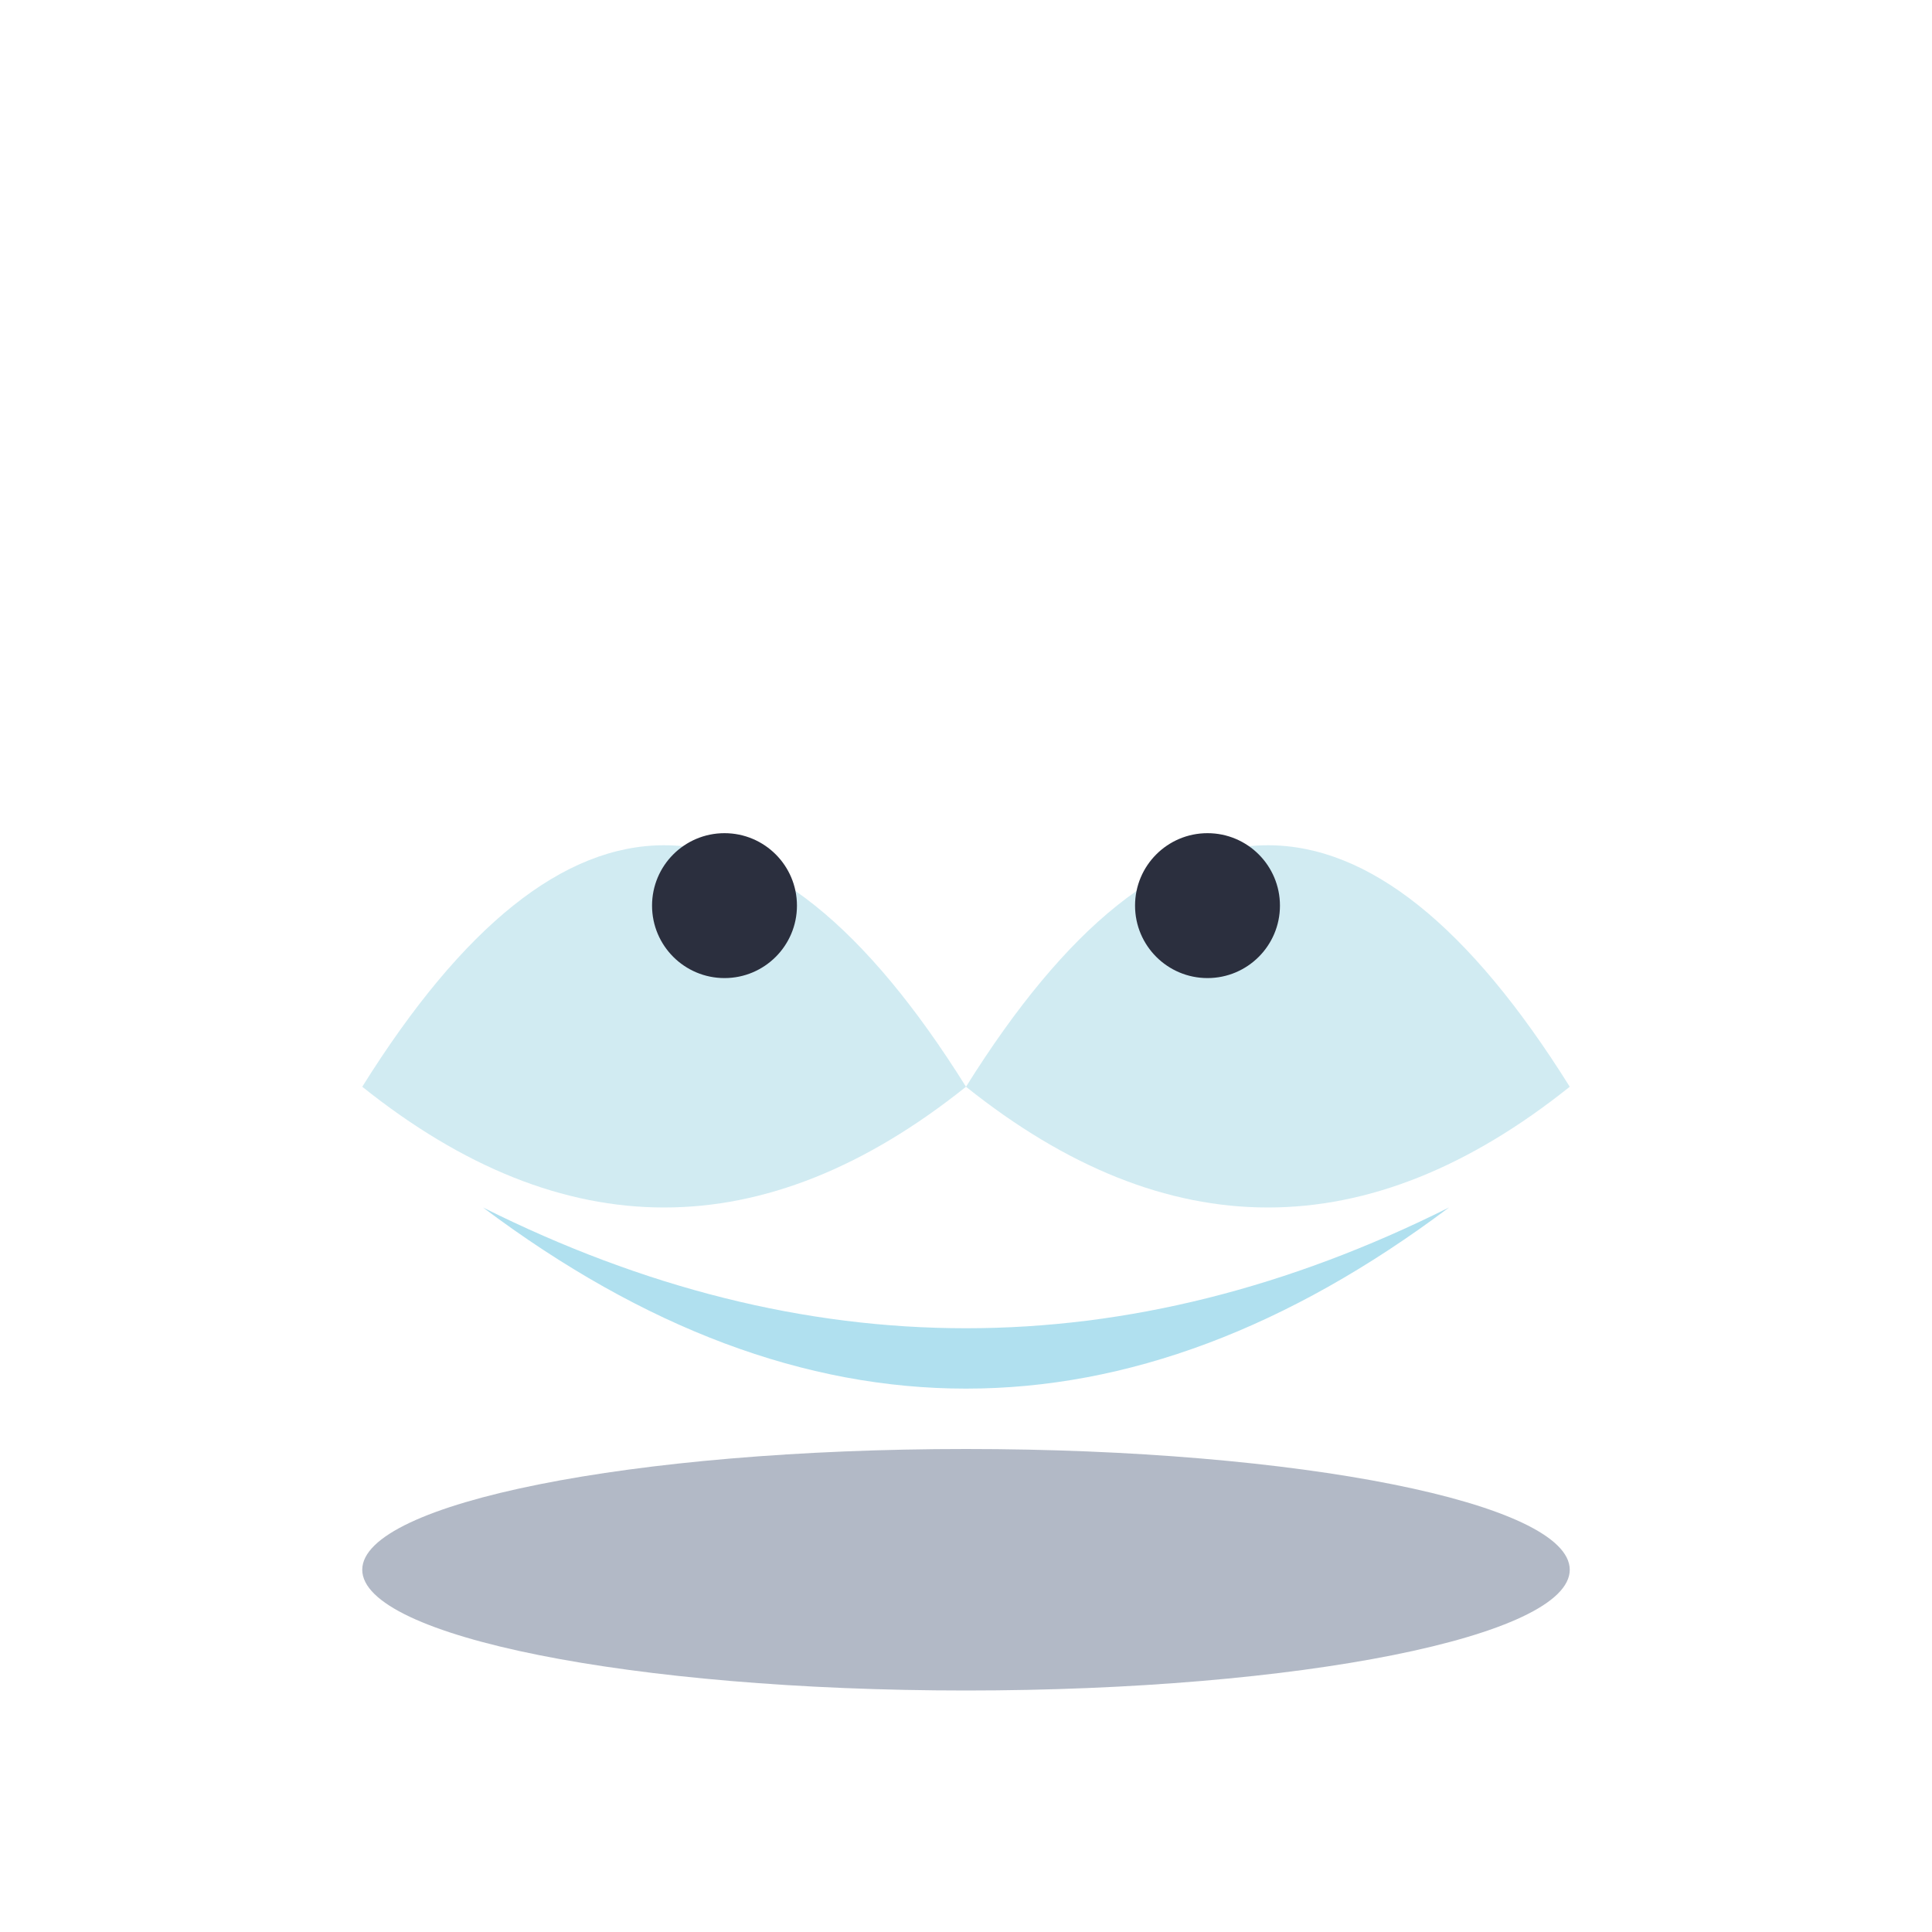
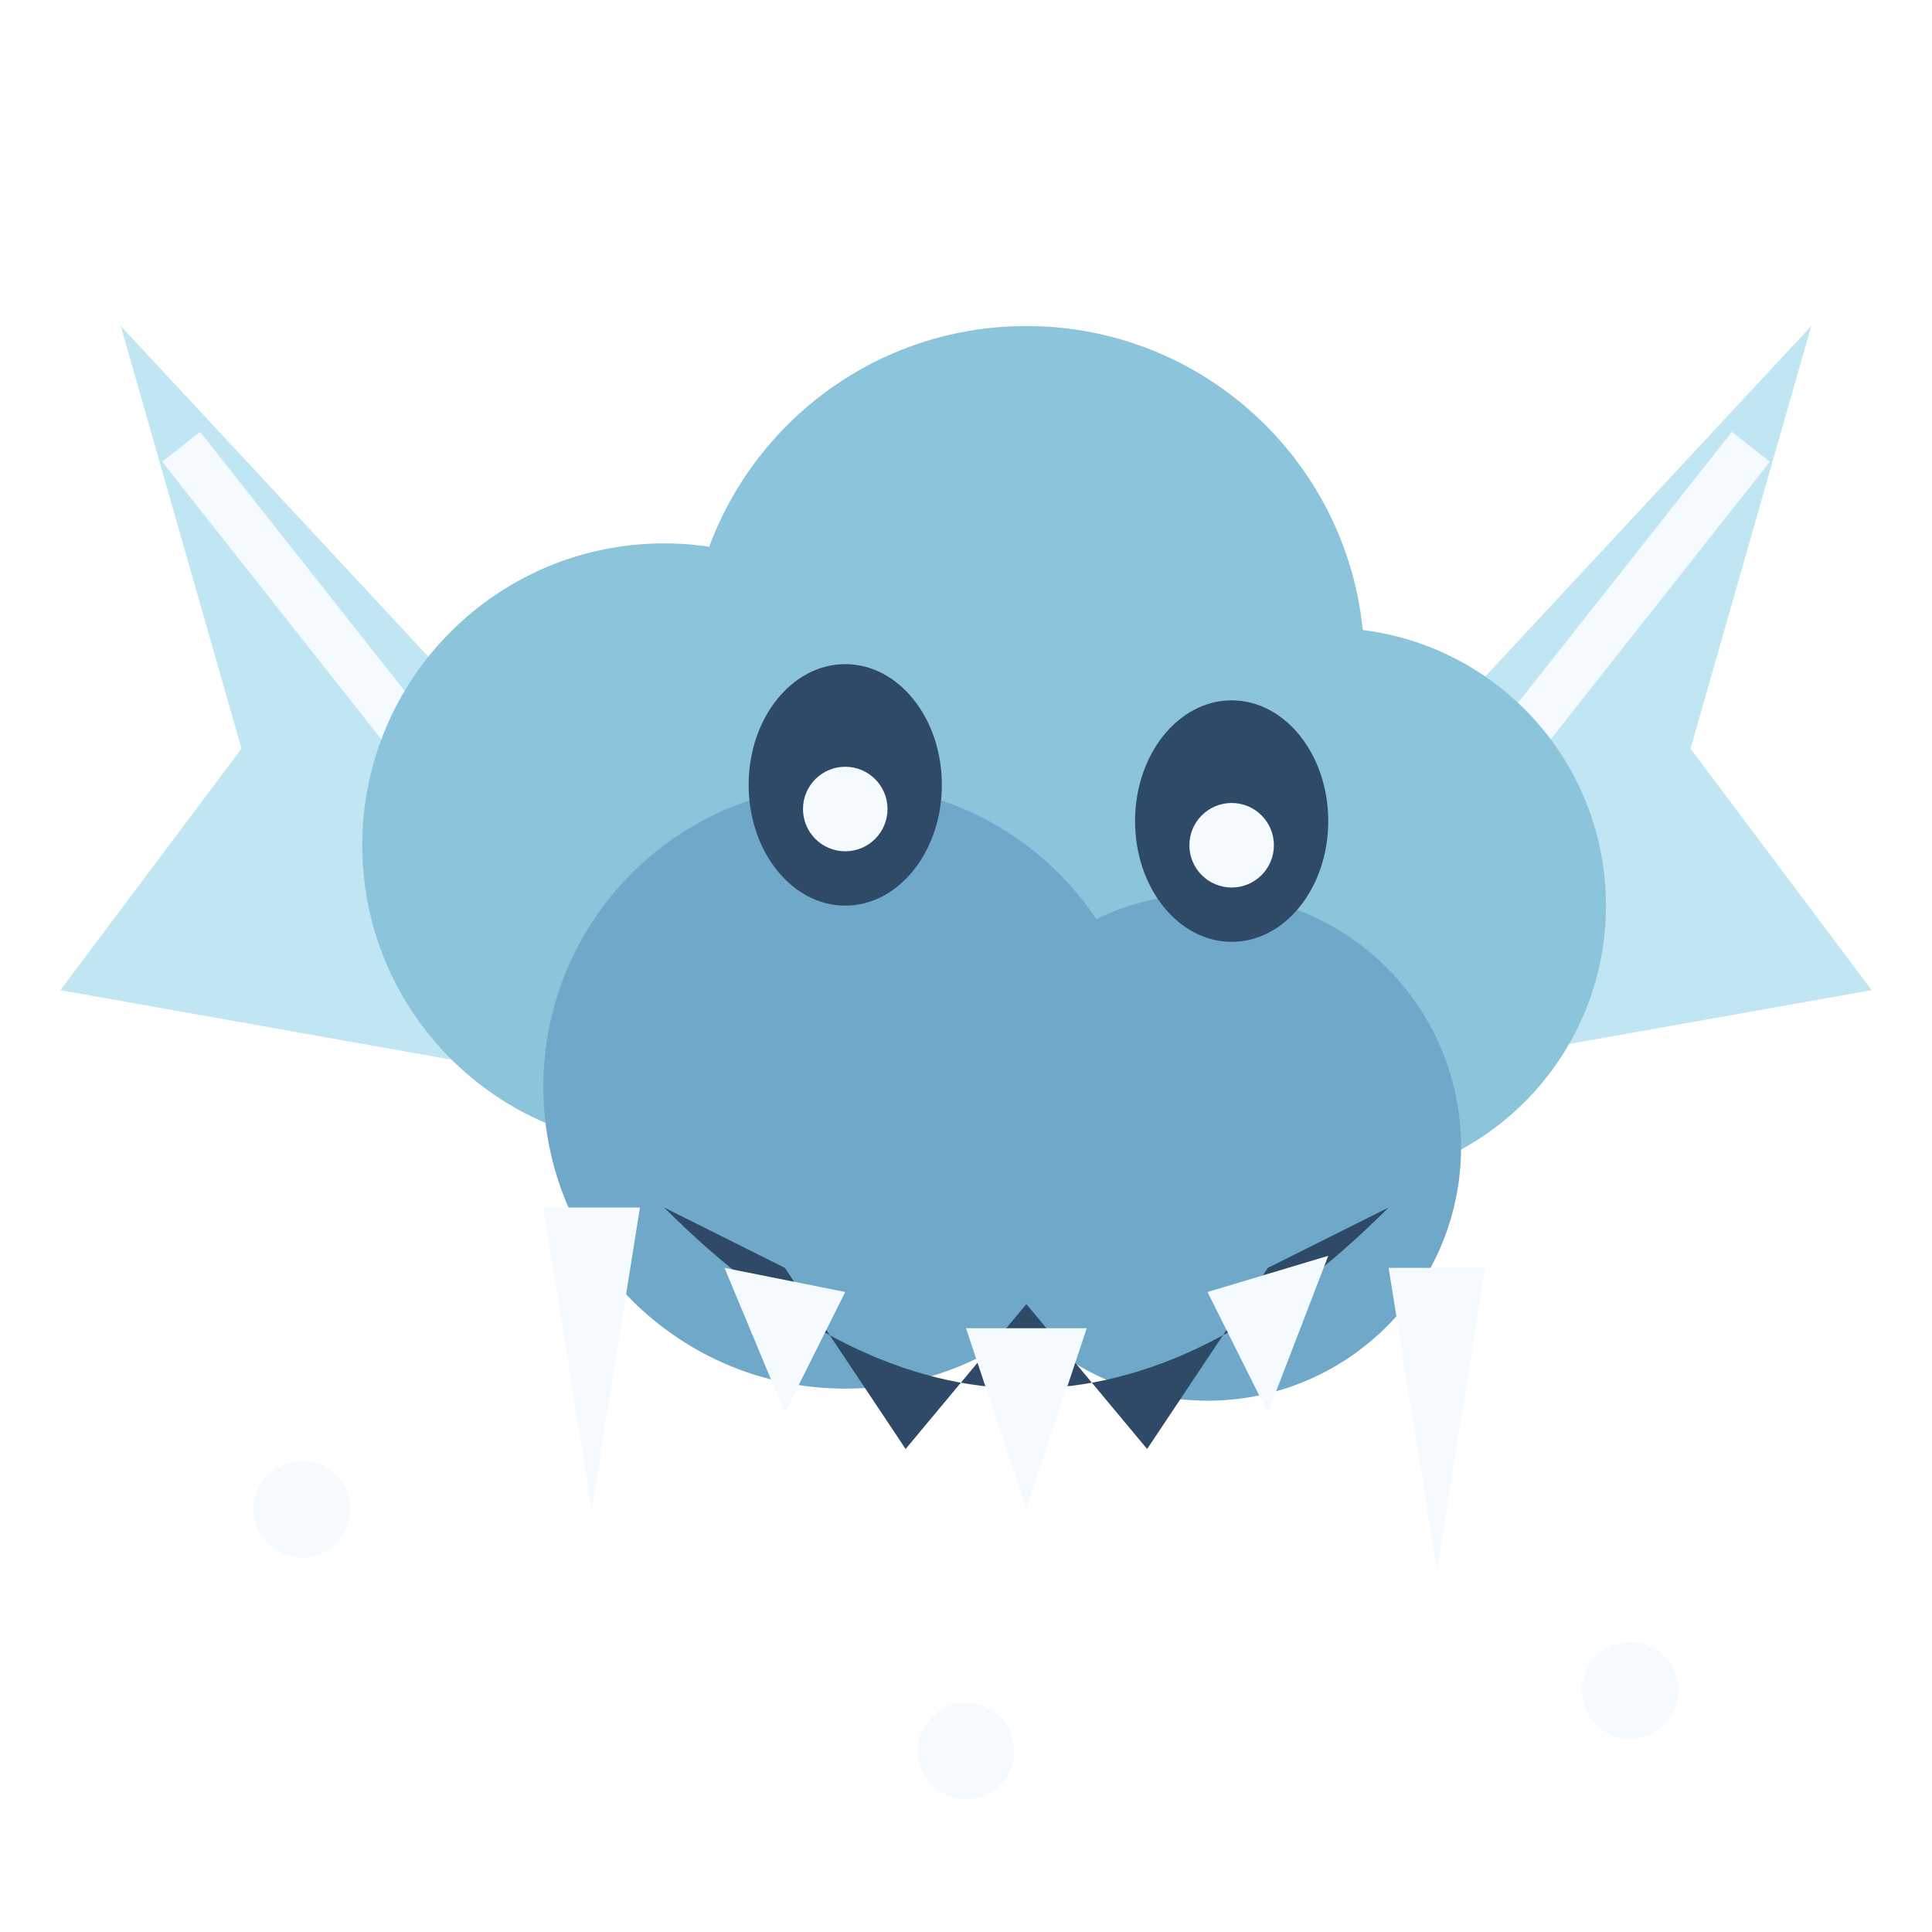
<svg xmlns="http://www.w3.org/2000/svg" viewBox="0 0 32 32">
-   <path d="M6,18 Q11,10 16,18 Q21,10 26,18 Q21,22 16,18 Q11,22 6,18 Z" fill="#C9E8F0" opacity="0.85" />
-   <circle cx="12" cy="15" r="1.2" fill="#2B2F3E" />
-   <circle cx="20" cy="15" r="1.2" fill="#2B2F3E" />
-   <path d="M8,20 Q16,26 24,20 Q16,24 8,20 Z" fill="#8FD3E8" opacity="0.7" />
-   <ellipse cx="16" cy="26" rx="10" ry="2" fill="#3F5170" opacity="0.4" />
+   <path d="M10,14 L2,5.4 L4,12.4 L1,16.4 L10,18 Z" fill="#BFE6F2" />
+   <path d="M22,14 L30,5.4 L28,12.4 L31,16.4 L22,18 Z" fill="#BFE6F2" />
+   <path d="M9,15 L3,7.4 M23,15 L29,7.4" stroke="#F4FAFD" stroke-width="0.8" />
+   <circle cx="11" cy="14" r="5" fill="#8CC4DC" />
+   <circle cx="17" cy="11" r="5.6" fill="#8CC4DC" />
+   <circle cx="22" cy="15" r="4.6" fill="#8CC4DC" />
+   <circle cx="14" cy="18" r="5" fill="#6FA8C8" />
+   <circle cx="20" cy="19" r="4.2" fill="#6FA8C8" />
+   <ellipse cx="14" cy="13" rx="1.6" ry="2" fill="#2E4A66" />
+   <ellipse cx="20.4" cy="13.6" rx="1.6" ry="2" fill="#2E4A66" />
+   <circle cx="14" cy="13.4" r="0.7" fill="#F4FAFD" />
+   <circle cx="20.4" cy="14" r="0.7" fill="#F4FAFD" />
+   <path d="M11,20 Q17,26 23,20 L21,21 L19,24 L17,21.6 L15,24 L13,21 Z" fill="#2E4A66" />
+   <path d="M12,21 L13,23.4 L14,21.4 M16,22 L17,25 L18,22 M20,21.4 L21,23.4 L22,20.8" fill="#F4FAFD" />
+   <path d="M9,20 L9.8,25 L10.6,20 M23,21 L23.8,26 L24.6,21" fill="#F4FAFD" />
+   <circle cx="5" cy="25" r="0.8" fill="#F4FAFD" />
+   <circle cx="27" cy="28" r="0.8" fill="#F4FAFD" />
+   <circle cx="16" cy="29" r="0.8" fill="#F4FAFD" />
</svg>
